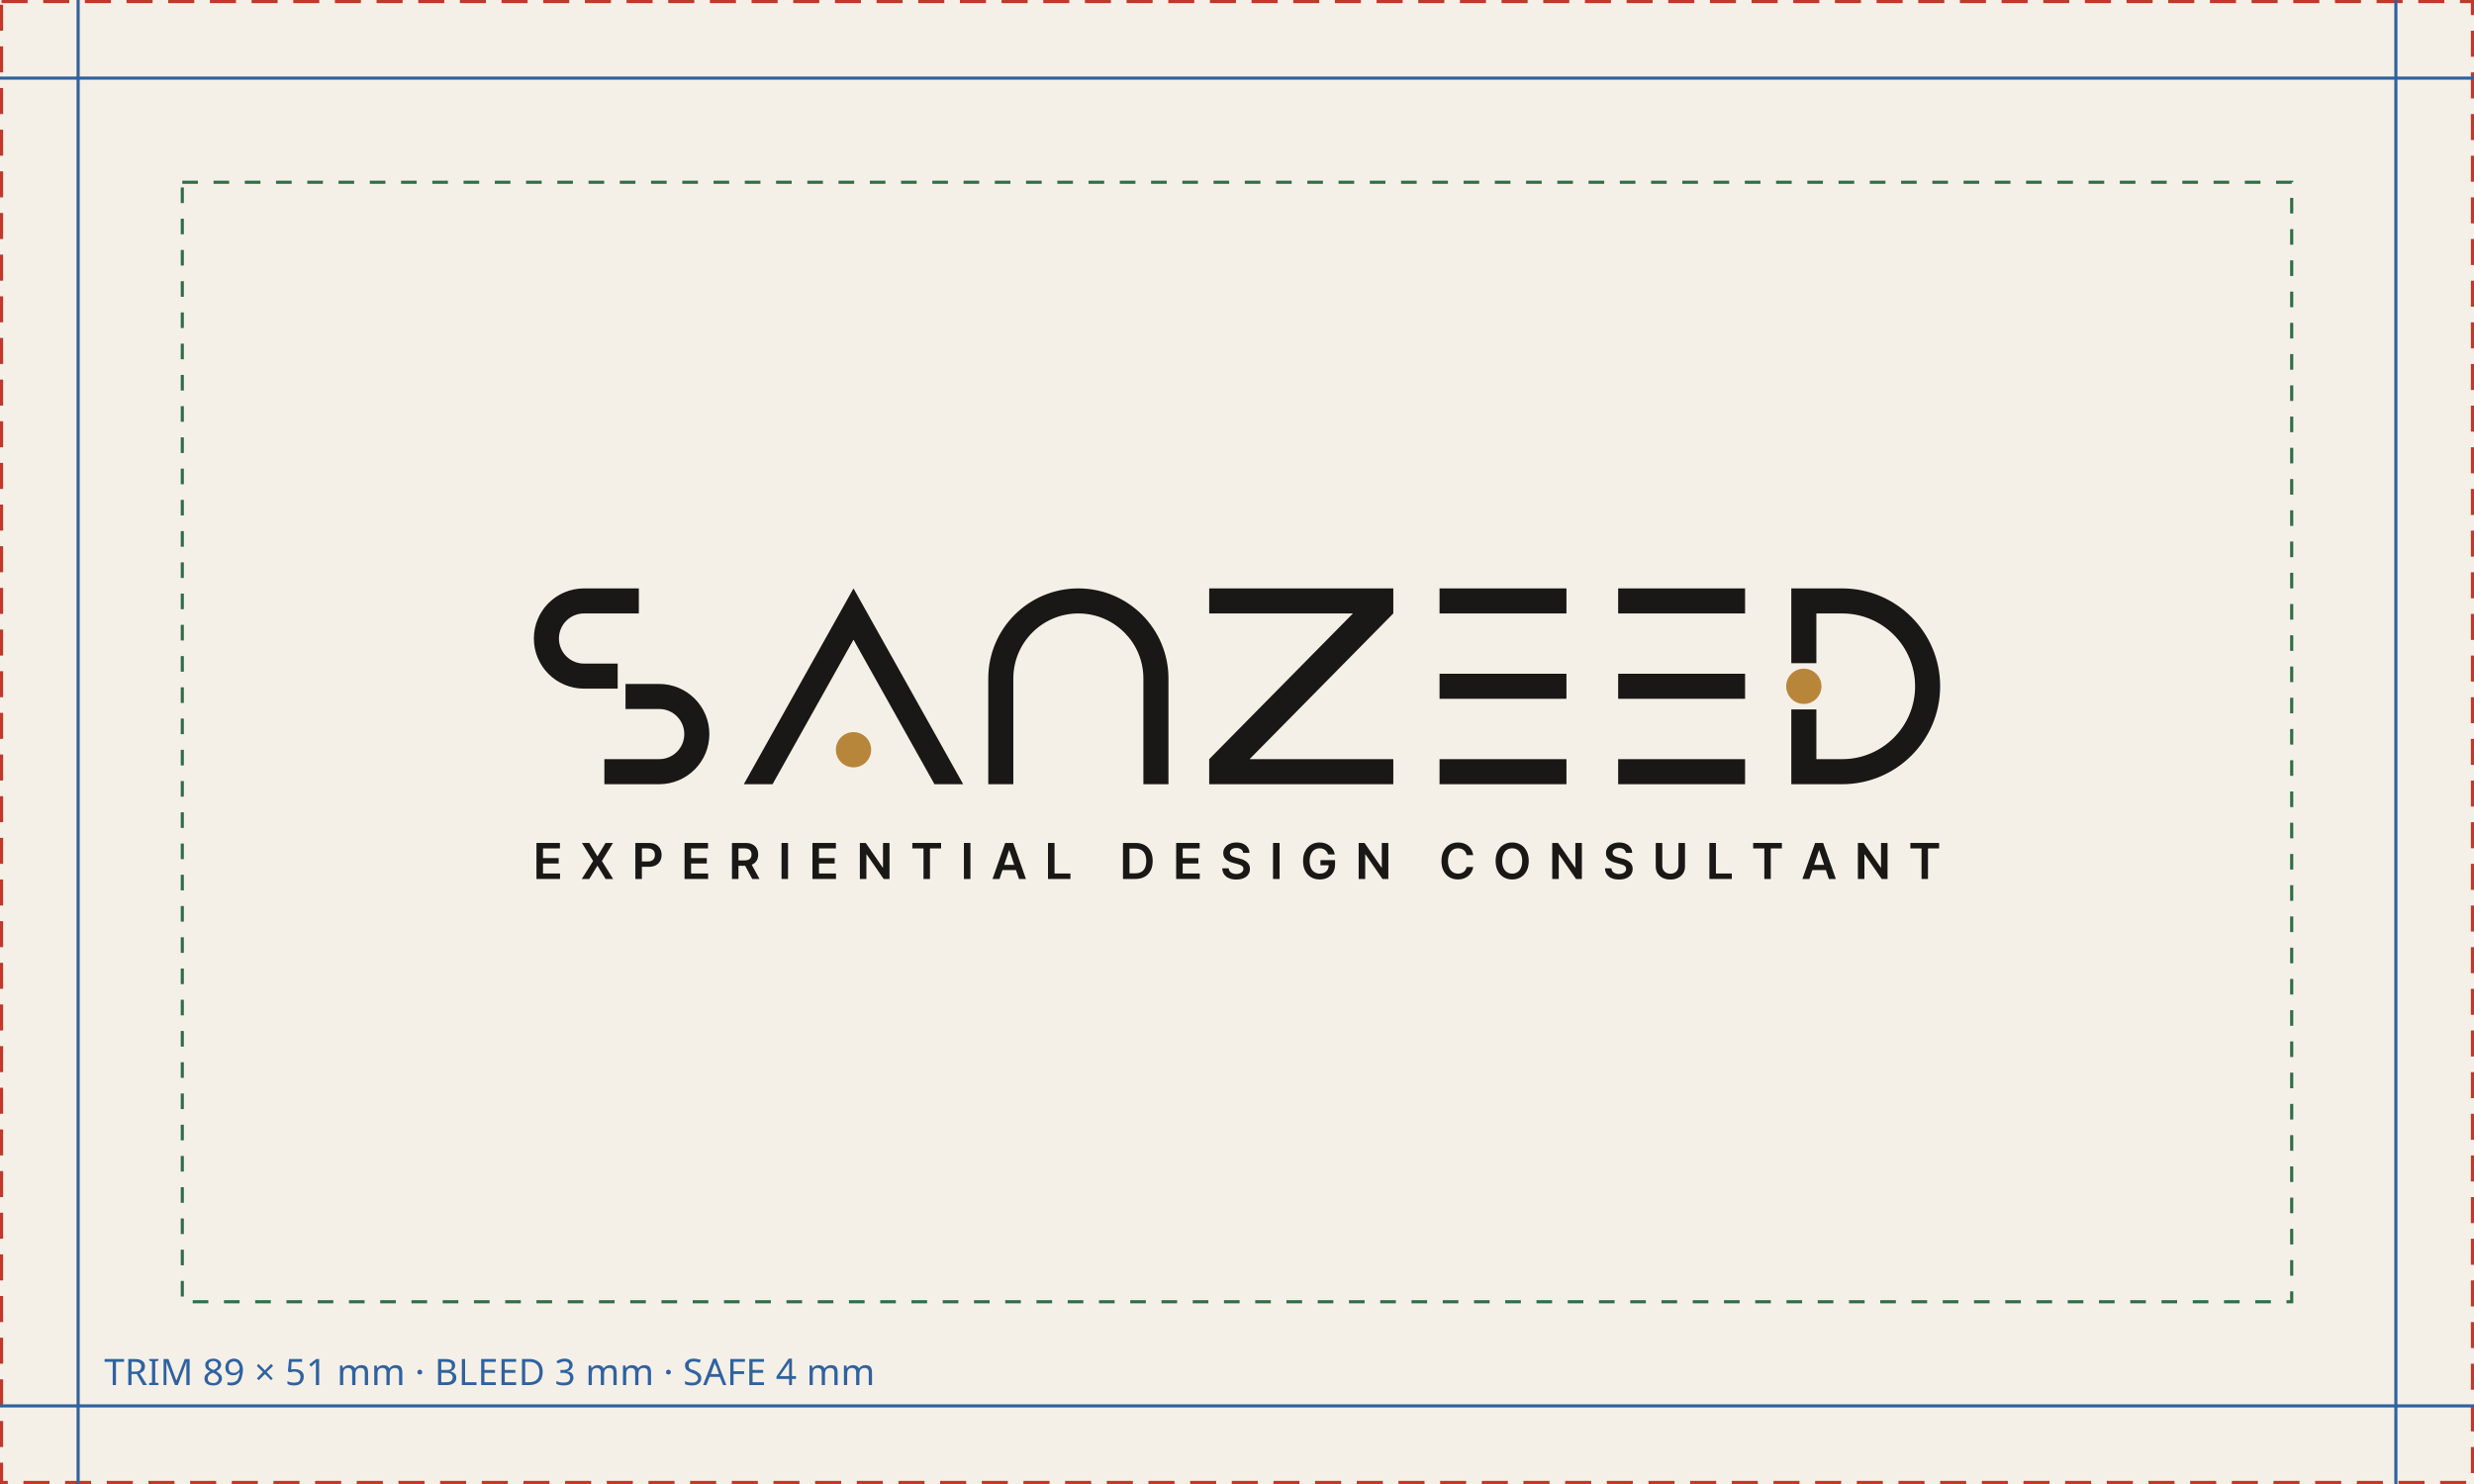
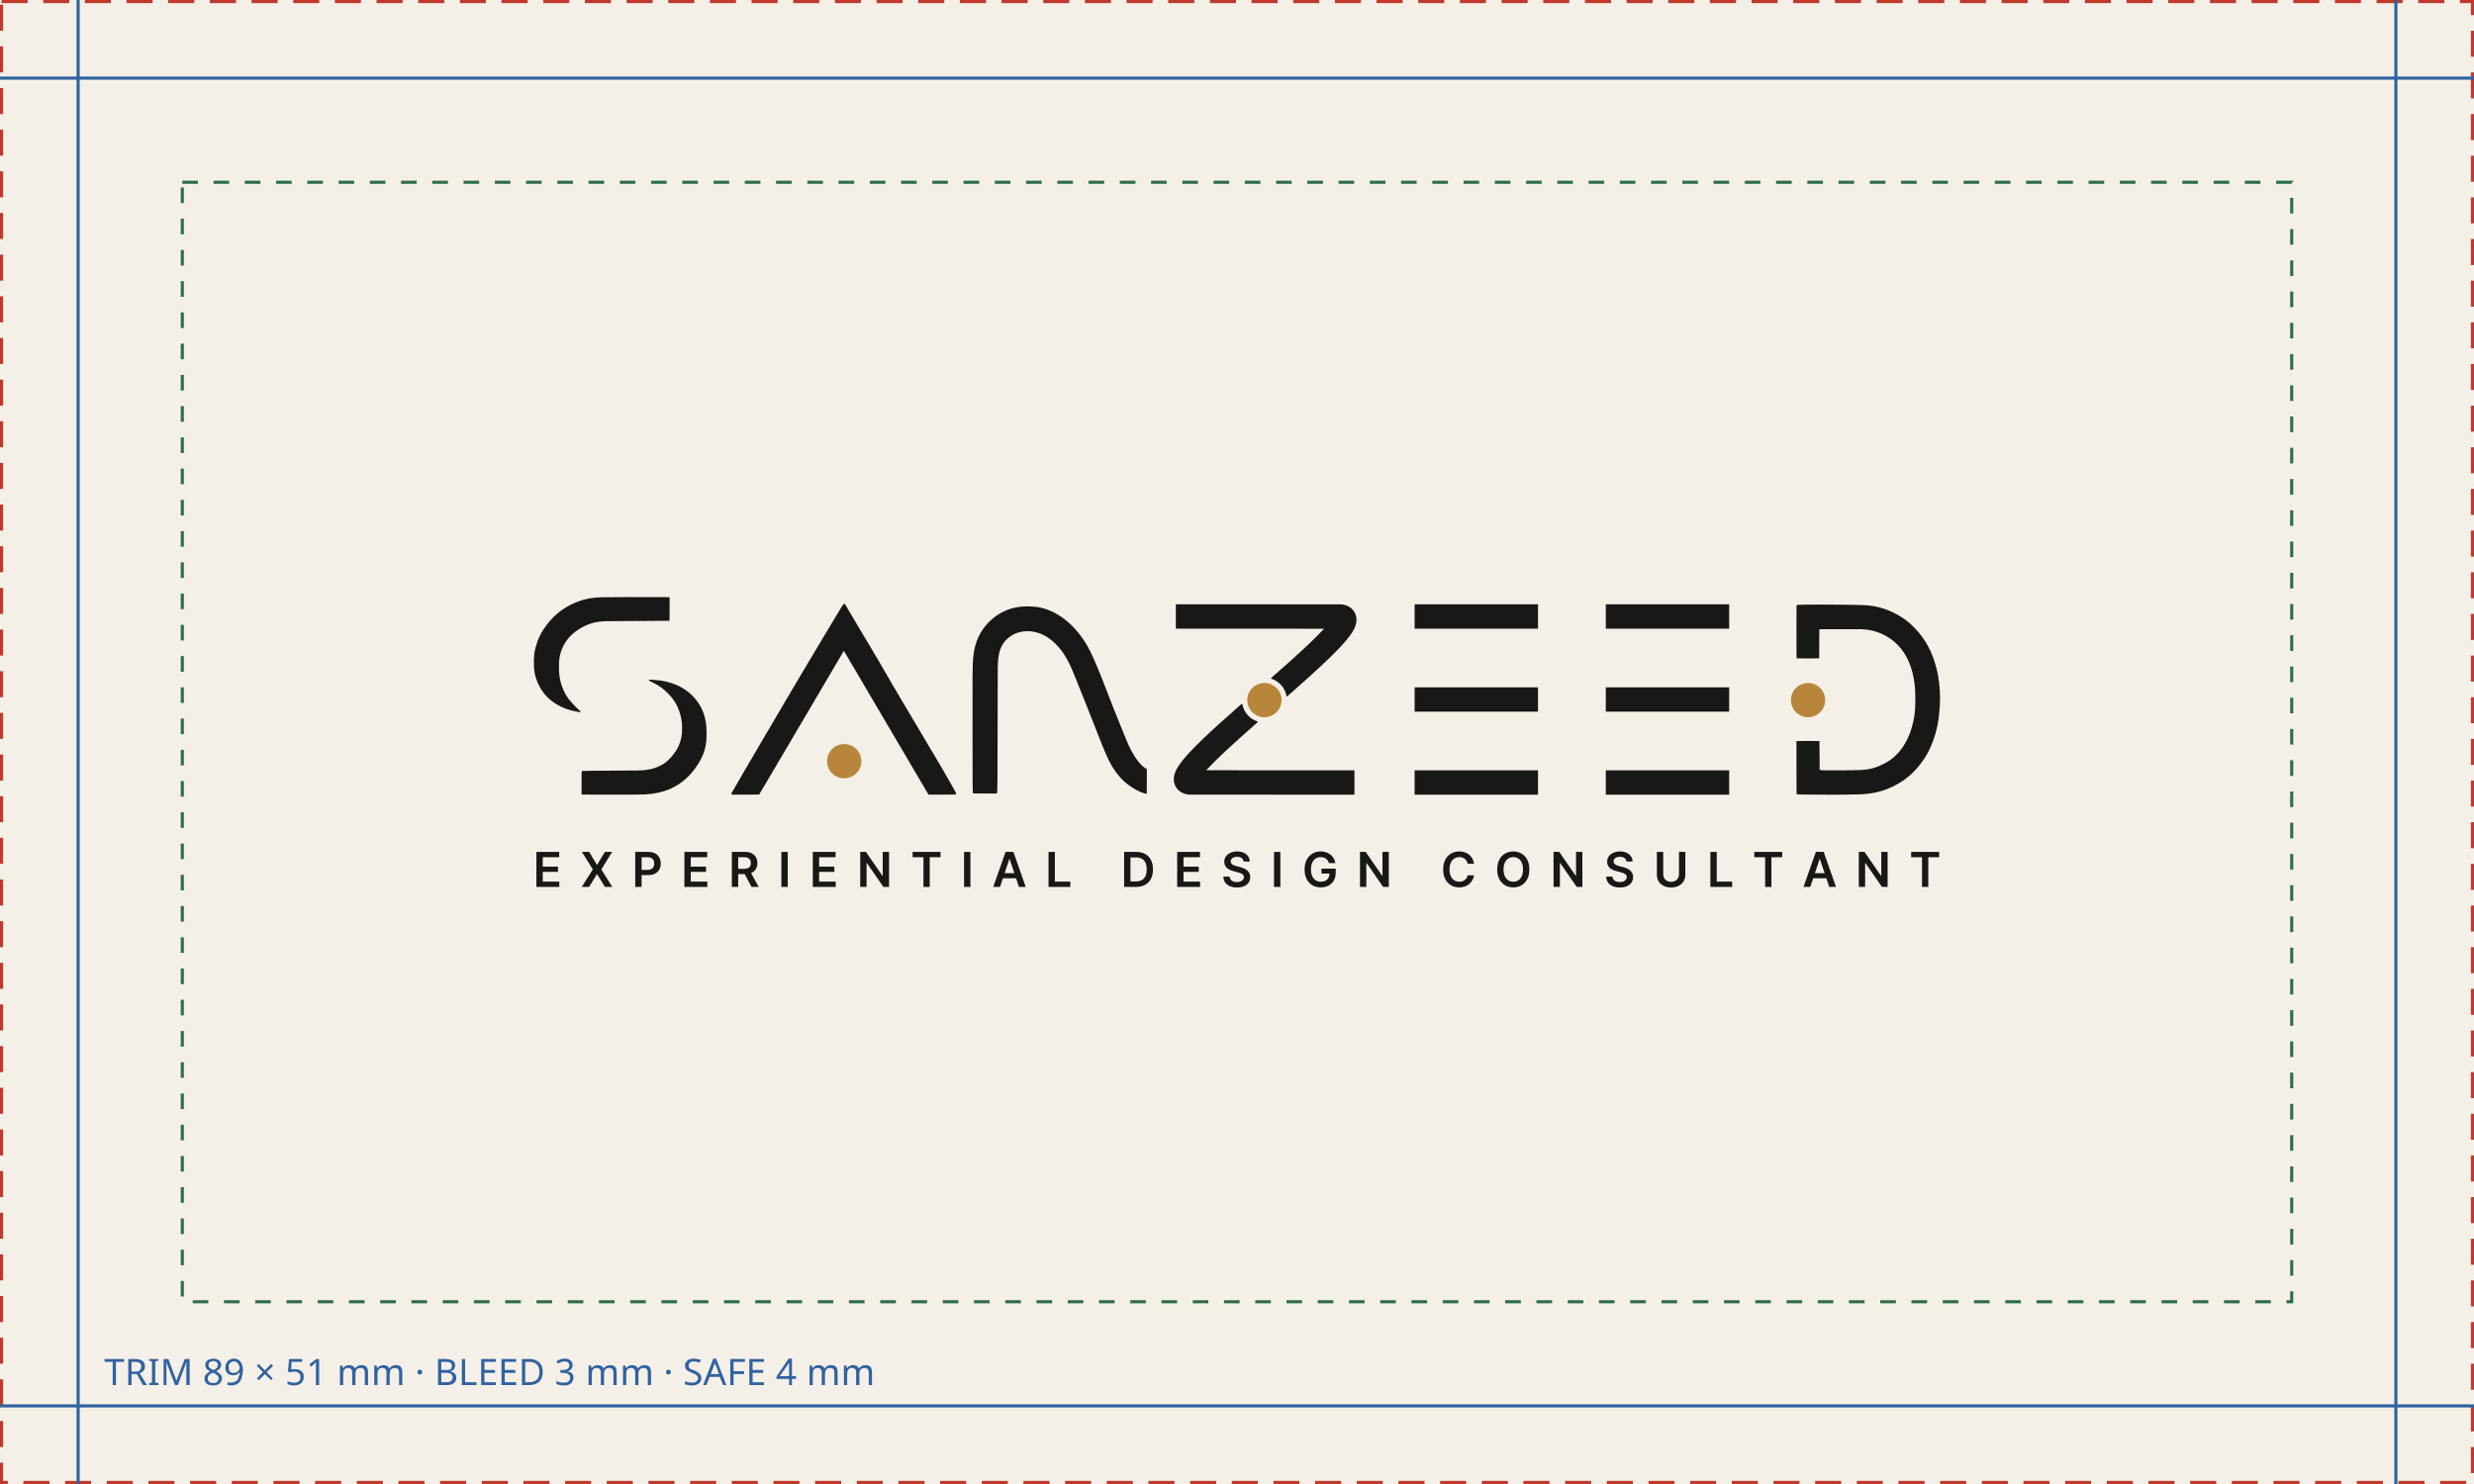
<svg xmlns="http://www.w3.org/2000/svg" width="95mm" height="57mm" viewBox="0 0 95 57" version="1.1">
  <defs />
  <g id="layer-paper">
    <rect x="0.000" y="0.000" width="95.000" height="57.000" rx="0" fill="#F5F0E7" stroke="none" stroke-width="0.12" />
  </g>
  <g id="layer-artwork">
-     <g id="lockup" transform="translate(20.5 22.6) scale(0.015042) translate(-0.0 -0.0)">
+     <g id="lockup" transform="translate(20.5 22.9331) scale(0.014624) translate(-0.0 -0.0)">
      <g transform="translate(0 0)">
        <g id="lockup-wordmark">
          <g id="lockup-wordmark-ink" fill="#1A1816">
-             <path id="lockup-wordmark-S-0" d="M 128 0 A 128 128 0 0 0 128 256 L 214 256 L 214 192 L 128 192 A 64 64 0 0 1 128 64 L 268 64 L 268 0 L 128 0 z M 816 0 L 536 500 L 609.35 500 L 816 130.99 L 1022.65 500 L 1096 500 L 816 0 z M 1390 0 A 230 230 0 0 0 1160 230 L 1160 500 L 1224 500 L 1224 230 A 166 166 0 0 1 1556 230 L 1556 500 L 1620 500 L 1620 230 A 230 230 0 0 0 1390 0 z M 1724 0 L 1724 64 L 2090.881 64 L 1724 436 L 1724 500 L 2194 500 L 2194 436 L 1827.119 436 L 2194 64 L 2194 0 L 1724 0 z M 2312 0 L 2312 64 L 2636 64 L 2636 0 L 2312 0 z M 2768 0 L 2768 64 L 3092 64 L 3092 0 L 2768 0 z M 3210 0 L 3210 64 L 3210 191 L 3274 191 L 3274 64 L 3340 64 A 186 186 0 0 1 3340 436 L 3274 436 L 3274 309 L 3210 309 L 3210 436 L 3210 500 L 3274 500 L 3340 500 A 250 250 0 0 0 3340 0 L 3210 0 z M 2312 218 L 2312 282 L 2636 282 L 2636 218 L 2312 218 z M 2768 218 L 2768 282 L 3092 282 L 3092 218 L 2768 218 z M 234 244 L 234 308 L 320 308 A 64 64 0 0 1 320 436 L 180 436 L 180 500 L 320 500 A 128 128 0 0 0 320 244 L 234 244 z M 2312 436 L 2312 500 L 2636 500 L 2636 436 L 2312 436 z M 2768 436 L 2768 500 L 3092 500 L 3092 436 L 2768 436 z " />
+             <path id="lockup-wordmark-S" d="M 314.77 0.029 C 292.3 0.049 255.62 0.12 233.25 0.18 C 182.17 0.33 172.05 0.52 160.17 1.58 C 140.34 3.37 122.62 8.18 103.24 17.08 C 74.3 30.38 52.02 48.53 32.25 74.92 C 18.89 92.75 10.39 110.331 4.6 132.131 C 1.24 144.781 0 155.23 0 171.25 C 0 187.58 1.339 198.75 4.689 210.35 C 7.719 220.93 13.639 233.63 20.539 244.42 C 36.639 269.55 63.95 288.48 97.1 297.48 C 102.7 299 104.87 299.48 109.84 300.33 C 112.09 300.72 115.071 301.32 116.471 301.68 C 117.871 302.05 119.54 302.399 120.17 302.449 C 121.29 302.549 121.32 302.53 121.85 302.02 C 122.32 301.55 122.369 301.401 122.289 300.801 C 122.149 299.771 121.42 298.88 119.5 297.42 C 116.69 295.28 104.07 282.63 98.35 276.18 C 86.79 263.18 79.649 251.05 73.789 234.32 C 67.769 217.18 65.591 202.43 65.891 181 C 66.091 167.38 67.05 158.88 69.42 149.58 C 73.69 132.87 82.599 116.72 94.949 103.42 C 110.689 86.45 136.47 71.879 160.09 66.619 C 168.87 64.649 176.19 63.8 188.25 63.33 C 194.25 63.1 233.57 62.87 298.92 62.67 C 349.09 62.5 355.95 62.45 356.17 62.23 C 356.39 62.02 356.42 58.35 356.42 31.32 L 356.42 0.631 L 356.02 0.32 C 355.64 0 354.789 -0.001 314.77 0.029 z M 814.58 17.195 C 814.453 17.205 814.345 17.3 814.09 17.5 C 812.29 18.92 804.95 30.48 792.27 51.92 C 789.02 57.42 784.601 64.8 782.471 68.33 C 780.341 71.87 775.001 80.72 770.641 88 C 766.271 95.28 760.549 104.73 757.949 109 C 750.789 120.67 748.641 124.3 739.551 140 C 735.451 147.1 732.7 151.68 727.25 160.58 C 722.02 169.1 719.47 173.35 715.09 180.83 C 706.65 195.25 694.8 215.23 687.85 226.77 C 681.3 237.65 678.399 242.53 672.189 253.25 C 667.319 261.62 665.17 265.279 657.25 278.619 C 654.89 282.579 649.319 292.149 644.869 299.869 C 633.239 320.019 630.89 324.02 619.92 342.23 C 606.49 364.57 605.191 366.78 597.721 379.83 C 591.401 390.87 588.47 395.92 582.27 406.33 C 580.67 409.03 577.541 414.4 575.301 418.25 C 567.691 431.42 566.401 433.6 559.391 445.33 C 551.691 458.2 549.299 462.28 543.439 472.67 C 537.389 483.35 535.621 486.43 530.391 495.5 C 527.721 500.13 525.091 504.7 524.551 505.67 C 524.001 506.63 522.75 508.65 521.75 510.15 C 519.22 513.93 519.05 514.349 519.09 516.369 C 519.1 517.319 519.2 518.179 519.34 518.449 L 519.551 518.92 L 555.4 518.971 C 589.37 519.001 591.289 518.981 591.619 518.721 C 591.799 518.551 641.75 433.82 702.6 330.42 C 763.45 227.02 813.35 142.249 813.49 142.029 C 813.82 141.499 814.239 141.579 814.699 142.279 C 814.939 142.629 864.771 227.4 925.471 330.67 C 986.151 433.93 1035.97 518.549 1036.15 518.699 C 1036.49 518.979 1038.451 519 1072.221 519 C 1104.471 519 1107.969 518.97 1108.199 518.73 C 1108.549 518.38 1108.571 515.93 1108.221 514.58 C 1107.641 512.32 1104.8 507.12 1093.84 488.25 C 1091.24 483.75 1085.191 473.22 1080.391 464.83 C 1068.651 444.27 1066.421 440.47 1053.051 418.17 C 1039.691 395.87 1038.22 393.4 1031.84 382.42 C 1023.67 368.37 1022.721 366.75 1010.141 345.75 C 992.001 315.48 985.82 305.1 979.34 293.92 C 968.72 275.6 968.591 275.37 955.051 252.75 C 941.451 230.02 939.191 226.13 932.051 213.42 C 924.471 199.92 915.52 184.53 906.25 169.08 C 899.39 157.62 897.799 154.95 890.689 142.77 C 886.869 136.25 883.071 129.75 882.221 128.33 C 868.991 106.08 864.119 97.95 856.189 84.92 C 846.769 69.4 841.87 61.12 832.85 45.42 C 819.24 21.7 816.999 18.17 815.189 17.4 C 814.854 17.26 814.708 17.185 814.58 17.195 z M 1686.49 19 L 1686.09 19.42 L 1685.67 19.82 L 1685.67 51 L 1685.67 82.18 L 1686.09 82.58 L 1686.49 83 L 1879.971 83 C 2041.72 83 2073.49 83.031 2073.75 83.221 C 2074.44 83.731 2074.32 83.88 2065.07 93.5 C 2040.2 119.42 2002.489 154.25 1937.949 210.9 C 1936.599 212.08 1935.45 213.201 1935.4 213.381 C 1935.24 213.901 1935.77 214.251 1937.59 214.881 C 1950.3 219.301 1961.221 228.019 1968.391 239.449 C 1969.851 241.799 1972.601 247.37 1973.551 249.93 C 1974.541 252.55 1975.52 256.02 1976.09 258.75 C 1976.32 259.93 1976.64 261.03 1976.75 261.15 C 1977.27 261.67 1975.9 262.8 1996.84 244.33 C 2102.84 150.8 2144.839 107.08 2156.119 78.48 C 2157.839 74.18 2158.919 70.18 2159.619 65.67 C 2159.989 63.27 2160.039 56.72 2159.699 54.33 C 2157.869 41.15 2150.3 30.38 2138.67 24.35 C 2132.85 21.35 2126.8 19.72 2119.34 19.17 C 2117.85 19.05 2044.069 19 1901.789 19 L 1686.49 19 z M 2312.67 19 L 2312.67 83 L 2636.67 83 L 2636.67 19 L 2312.67 19 z M 2814.67 19 L 2814.67 83 L 3138.67 83 L 3138.67 19 L 2814.67 19 z M 3371.936 19.705 C 3358.5 19.701 3346.966 19.756 3339.471 19.881 C 3325.401 20.121 3316.249 20.621 3315.539 21.221 C 3315.219 21.481 3315.17 160.67 3315.5 161 C 3315.65 161.15 3322.491 161.199 3345.221 161.199 C 3367.951 161.199 3374.789 161.15 3374.939 161 C 3375.09 160.85 3375.141 152.179 3375.141 123.029 C 3375.141 90.679 3375.169 85.22 3375.369 84.93 C 3375.599 84.63 3375.97 84.62 3384.17 84.5 C 3400.49 84.25 3480.901 84.27 3485.891 84.5 C 3500.951 85.22 3510.84 86.801 3522.82 90.381 C 3541.02 95.821 3557.971 105.13 3572.971 117.93 C 3598.201 139.47 3615.239 171.599 3623.039 212.369 C 3626.349 229.719 3627.67 248.349 3627.4 274.029 C 3627.17 296.549 3625.899 309.379 3622.289 325.869 C 3614.839 359.799 3602.65 385.8 3584.09 407.42 C 3580.24 411.9 3573.541 418.479 3568.891 422.369 C 3553.921 434.849 3529.751 446.57 3509.971 450.93 C 3499.601 453.22 3488.951 454.219 3469.551 454.699 C 3448.751 455.219 3390.441 455.331 3382.721 454.881 C 3379.441 454.681 3376.549 454.3 3376.199 454.02 C 3375.999 453.85 3375.97 448.45 3375.939 416.1 C 3375.89 385.42 3375.85 378.35 3375.67 378.17 C 3375.49 377.98 3369.849 377.95 3345.769 377.9 C 3319.34 377.87 3316.039 377.899 3315.689 378.119 L 3315.301 378.369 L 3315.301 447.869 C 3315.301 510.799 3315.32 517.37 3315.57 517.6 C 3315.7 517.75 3315.919 517.871 3316.019 517.881 C 3316.14 517.881 3316.821 517.949 3317.551 518.029 C 3324.501 518.829 3377.451 519.331 3423.301 519.051 C 3472.171 518.731 3486.221 518.349 3500.051 516.949 C 3530.641 513.869 3559.301 504.251 3585.721 488.221 C 3607.691 474.901 3625.19 458.9 3642.24 436.6 C 3656.24 418.28 3664.669 402.619 3673.939 377.699 C 3680.689 359.549 3686.049 338.429 3688.369 320.949 C 3689.469 312.749 3691.201 293.919 3691.801 283.869 C 3692.521 271.599 3692.501 257.869 3691.721 246.119 C 3689.751 216.449 3686.14 195.95 3678.82 172.68 C 3670.85 147.4 3662.64 129.899 3649.84 111.029 C 3641.44 98.669 3633.691 89.25 3623.221 78.77 C 3612.741 68.25 3605.201 61.969 3594.471 54.779 C 3579.051 44.449 3561.29 35.83 3544.34 30.43 C 3524.65 24.18 3510.071 21.769 3486.391 20.869 C 3469.651 20.239 3412.241 19.716 3371.936 19.705 z M 1289.49 24.471 C 1272.72 25.181 1258.25 27.98 1244.5 33.17 C 1215.42 44.13 1189.769 65.751 1173.699 92.881 C 1162.769 111.351 1156.34 132.05 1153.82 156.85 C 1152.57 169.3 1152.171 179.331 1151.891 205.471 C 1151.641 228.771 1151.769 476.031 1152.039 489.801 C 1152.489 512.671 1152.64 515.301 1153.59 515.801 C 1153.77 515.901 1165.289 515.971 1184.699 515.971 C 1214.489 515.971 1215.521 515.95 1215.801 515.65 C 1217.351 513.93 1217.54 496.431 1217.75 320.801 C 1217.84 248.751 1217.971 188.701 1218.051 185.551 C 1218.571 166.881 1219.6 156.621 1221.92 146.801 C 1225.95 129.801 1234.32 116.349 1247.42 105.869 C 1249.19 104.449 1254.441 100.931 1256.551 99.721 C 1273.101 90.331 1293.42 87.38 1313.82 91.4 C 1322.42 93.08 1330.9 96.031 1338.99 100.131 C 1361.47 111.551 1382.07 132.281 1397.6 159.131 C 1407.62 176.431 1413.42 189.701 1436.27 247.471 C 1439.649 256.031 1445.389 270.431 1449.02 279.471 C 1467.449 325.421 1467.57 325.681 1476.49 348.881 C 1497.94 404.671 1508.069 427.801 1518.949 445.801 C 1530.919 465.601 1544.669 481.03 1561.439 493.52 C 1566.749 497.5 1576.64 503.831 1580.57 505.801 C 1581.35 506.181 1582.77 506.95 1583.74 507.48 C 1584.7 508.02 1586.24 508.771 1587.15 509.131 C 1588.07 509.521 1589.65 510.271 1590.65 510.801 C 1591.7 511.351 1593.319 512.021 1594.449 512.381 C 1595.539 512.721 1597.299 513.379 1598.369 513.869 C 1599.439 514.369 1601.19 515.029 1602.24 515.369 C 1604.67 516.149 1608.841 516.93 1609.221 516.68 C 1609.471 516.53 1609.489 513.849 1609.539 484.529 C 1609.549 466.949 1609.54 452.38 1609.49 452.18 C 1609.39 451.75 1607.89 450.701 1605.15 449.131 C 1600.94 446.731 1597.39 443.651 1592.15 437.881 C 1581.49 426.121 1571.15 409.65 1562.25 390.25 C 1558.04 381.1 1556.099 376.431 1543.939 346.221 C 1540.899 338.701 1536.5 327.821 1534.15 322.051 C 1523.24 295.221 1515.47 275.531 1506.15 251.051 C 1499.09 232.471 1495.939 224.421 1490.449 210.801 C 1473.039 167.521 1463.55 146.371 1454.02 129.551 C 1434.8 95.581 1409.37 67.6 1381.32 49.52 C 1360.55 36.13 1339.9 28.35 1317.99 25.65 C 1309.32 24.58 1297.82 24.101 1289.49 24.471 z M 305.154 217.023 C 303.966 217.012 303.295 217.065 302.92 217.18 C 301.79 217.52 301.69 218.5 302.67 219.57 C 303.4 220.37 304.95 221.2 307 221.92 C 308.62 222.48 315.75 226.001 318.75 227.721 C 332.92 235.781 342.2 242.82 352.5 253.27 C 367.02 268.02 376 282.57 382.42 301.73 C 386.72 314.53 388.72 325.75 389.17 339.6 C 389.85 360.43 386.739 377.019 379.119 393.029 C 371.969 408.079 358.97 424.18 345.92 434.18 C 331.82 444.97 313.47 451.9 292.84 454.23 C 281.85 455.48 275.37 455.62 217.67 455.83 C 157.77 456.03 132.649 456.32 127.449 456.82 C 126.439 456.92 125.89 457.05 125.67 457.25 C 125.34 457.55 125.34 457.93 125.34 488.02 L 125.34 518.48 L 125.699 518.73 C 126.039 518.97 132.45 519 190.5 519 C 266.85 518.98 283.2 518.87 294.84 518.17 C 316.42 516.87 337.499 512.3 354.699 505.18 C 386.899 491.88 413.291 468.471 432.891 435.801 C 445.121 415.421 450.99 398.03 452.92 376.5 C 453.82 366.28 453.82 351.3 452.92 340 C 450.35 308.28 438.49 281.67 417.25 260.02 C 399.14 241.55 377 229.37 348.99 222.42 C 338.19 219.73 326.25 218.13 310.5 217.25 C 308.05 217.11 306.343 217.035 305.154 217.023 z M 2312.67 237 L 2312.67 301 L 2636.67 301 L 2636.67 237 L 2312.67 237 z M 2814.67 237 L 2814.67 301 L 3138.67 301 L 3138.67 237 L 2814.67 237 z M 1859.578 279.988 C 1859.095 280.028 1858.073 280.839 1855.471 283.119 C 1772.921 355.519 1727.09 399.45 1703.65 428.67 C 1689.24 446.63 1682.541 459.5 1680.641 472.92 C 1680.351 474.92 1680.351 481.62 1680.641 483.67 C 1682.451 496.77 1690.001 507.57 1701.551 513.58 C 1707.301 516.58 1713.55 518.27 1720.92 518.82 C 1722.52 518.95 1790.301 519 1938.551 519 L 2153.85 519 L 2154.25 518.58 L 2154.67 518.18 L 2154.67 487 L 2154.67 455.82 L 2154.25 455.42 L 2153.85 455 L 1960.42 455 C 1827.4 455 1766.89 454.95 1766.65 454.83 C 1765.87 454.4 1765.85 454.42 1771.99 447.92 C 1795 423.52 1833.49 387.721 1893.6 334.801 C 1897.74 331.171 1901.17 328.05 1901.24 327.9 C 1901.4 327.48 1900.919 327.05 1899.939 326.73 C 1895.639 325.35 1889.749 322.47 1885.789 319.82 C 1872.689 311.08 1863.89 298.181 1860.59 282.881 C 1860.29 281.501 1859.99 280.28 1859.92 280.18 C 1859.84 280.047 1859.739 279.975 1859.578 279.988 z M 2312.67 455 L 2312.67 519 L 2636.67 519 L 2636.67 455 L 2312.67 455 z M 2814.67 455 L 2814.67 519 L 3138.67 519 L 3138.67 455 L 2814.67 455 z " />
          </g>
          <g id="lockup-wordmark-dots" fill="#B8863B">
-             <circle cx="816" cy="412" r="45" />
-             <circle cx="3242" cy="250" r="45" />
+             <circle cx="814.87" cy="431.1" r="45" />
+             <circle cx="3345.77" cy="270.6" r="45" />
+             <circle cx="1918.3" cy="270.64" r="45" />
          </g>
        </g>
        <g id="lockup-descriptor">
          <g id="lockup-descriptor-text" fill="#1A1816">
-             <path d="M6.67 742V650H66.54V663.98H23.32V688.65H63.38V702.43H23.32V728.02H66.81V742Z" id="lockup-path37" />
-             <path d="M141.66 650L161.91 683.69H162.66L182.96 650H201.97L173.62 696.06L202.42 742H183.11L162.66 708.56H161.91L141.42 742H122.25L151.29 696.06L122.6 650Z" id="lockup-path39" />
-             <path d="M259.13 742V650H293.66Q304.24 650 311.45 653.95Q318.65 657.9 322.37 664.81Q326.09 671.71 326.09 680.53Q326.09 689.33 322.35 696.21Q318.62 703.09 311.33 707.01Q304.03 710.93 293.39 710.93H270.57V697.25H291.14Q297.36 697.25 301.33 695.1Q305.29 692.95 307.18 689.16Q309.07 685.38 309.07 680.53Q309.07 675.59 307.18 671.85Q305.29 668.12 301.31 666.02Q297.33 663.93 291.07 663.93H275.78V742Z" id="lockup-path41" />
-             <path d="M384.72 742V650H444.58V663.98H401.36V688.65H441.42V702.43H401.36V728.02H444.86V742Z" id="lockup-path43" />
-             <path d="M505.73 742V650H540.26Q550.84 650 558.05 653.7Q565.25 657.4 568.97 664.03Q572.69 670.67 572.69 679.46Q572.69 688.27 568.95 694.77Q565.22 701.26 557.92 704.77Q550.63 708.29 539.99 708.29H515.46V694.53H537.74Q543.96 694.53 547.93 692.79Q551.89 691.05 553.78 687.7Q555.67 684.34 555.67 679.46Q555.67 674.55 553.76 671.08Q551.85 667.61 547.89 665.77Q543.93 663.93 537.67 663.93H522.38V742ZM557.42 742L535.1 700.29H553.27L576.07 742Z" id="lockup-path45" />
-             <path d="M648.89 650V742H632.24V650Z" id="lockup-path47" />
-             <path d="M711.21 742V650H771.08V663.98H727.85V688.65H767.91V702.43H727.85V728.02H771.35V742Z" id="lockup-path49" />
-             <path d="M907.9 650V742H893L849.71 679.34H848.87V742H832.22V650H847.16L890.43 712.68H891.25V650Z" id="lockup-path51" />
-             <path d="M966.19 663.98V650H1039.57V663.98H1011.17V742H994.67V663.98Z" id="lockup-path53" />
-             <path d="M1114.48 650V742H1097.84V650Z" id="lockup-path55" />
-             <path d="M1188.63 742H1170.83L1203.28 650H1223.8L1256.18 742H1238.45L1213.88 668.87H1213.13ZM1189.25 705.92H1237.73V719.3H1189.25Z" id="lockup-path57" />
-             <path d="M1312.51 742V650H1329.16V728.02H1369.74V742Z" id="lockup-path59" />
-             <path d="M1535.13 742H1511.79V727.58H1534.29Q1543.89 727.58 1550.33 724.08Q1556.77 720.59 1560 713.54Q1563.24 706.48 1563.24 695.91Q1563.24 685.39 1560.03 678.4Q1556.81 671.4 1550.46 667.91Q1544.11 664.42 1534.73 664.42H1511.35V650H1535.72Q1549.44 650 1559.29 655.51Q1569.14 661.02 1574.42 671.31Q1579.71 681.6 1579.71 695.91Q1579.71 710.28 1574.4 720.61Q1569.09 730.94 1559.12 736.47Q1549.15 742 1535.13 742ZM1520.56 650V742H1503.91V650Z" id="lockup-path61" />
-             <path d="M1639.68 742V650H1699.55V663.98H1656.33V688.65H1696.39V702.43H1656.33V728.02H1699.82V742Z" id="lockup-path63" />
-             <path d="M1793.15 743.41Q1782.43 743.41 1774.53 740.08Q1766.63 736.75 1762.19 730.36Q1757.75 723.97 1757.39 714.83H1773.76Q1774.16 719.62 1776.75 722.82Q1779.33 726.02 1783.56 727.61Q1787.78 729.21 1793 729.21Q1798.42 729.21 1802.57 727.55Q1806.71 725.9 1809.04 722.93Q1811.38 719.97 1811.38 716.02Q1811.38 712.44 1809.29 710.1Q1807.2 707.77 1803.49 706.18Q1799.78 704.58 1794.81 703.35L1784.36 700.63Q1773.01 697.74 1766.45 691.77Q1759.88 685.8 1759.88 675.88Q1759.88 667.75 1764.29 661.65Q1768.69 655.56 1776.31 652.16Q1783.94 648.77 1793.57 648.77Q1803.38 648.77 1810.77 652.17Q1818.17 655.57 1822.38 661.55Q1826.59 667.54 1826.77 675.29H1810.66Q1810.06 669.41 1805.43 666.15Q1800.81 662.89 1793.35 662.89Q1788.19 662.89 1784.46 664.44Q1780.73 665.98 1778.74 668.7Q1776.75 671.41 1776.75 674.9Q1776.75 678.69 1779.07 681.14Q1781.4 683.59 1784.99 685.07Q1788.59 686.55 1792.36 687.52L1800.93 689.71Q1806.12 690.95 1810.95 693.01Q1815.79 695.07 1819.65 698.2Q1823.51 701.32 1825.75 705.75Q1828 710.18 1828 716.17Q1828 724.24 1823.88 730.39Q1819.75 736.53 1811.97 739.97Q1804.19 743.41 1793.15 743.41Z" id="lockup-path65" />
-             <path d="M1903.61 650V742H1886.96V650Z" id="lockup-path67" />
-             <path d="M2006.26 743.23Q1993.56 743.23 1983.96 737.5Q1974.36 731.78 1969 721.2Q1963.63 710.62 1963.63 696.11Q1963.63 681.29 1969.16 670.68Q1974.68 660.08 1984.2 654.42Q1993.72 648.77 2005.77 648.77Q2013.4 648.77 2019.98 650.99Q2026.56 653.21 2031.7 657.32Q2036.84 661.44 2040.14 667.04Q2043.44 672.65 2044.52 679.42H2027.55Q2026.44 675.74 2024.5 672.83Q2022.57 669.92 2019.82 667.88Q2017.06 665.83 2013.61 664.76Q2010.15 663.68 2005.96 663.68Q1998.58 663.68 1992.78 667.42Q1986.98 671.15 1983.67 678.37Q1980.35 685.59 1980.35 695.96Q1980.35 706.35 1983.65 713.57Q1986.95 720.8 1992.8 724.56Q1998.65 728.32 2006.36 728.32Q2013.37 728.32 2018.48 725.61Q2023.6 722.91 2026.39 717.96Q2029.18 713.02 2029.18 706.29L2032.98 706.93H2007.99V693.89H2045.33V704.9Q2045.33 716.76 2040.32 725.35Q2035.3 733.94 2026.47 738.59Q2017.63 743.23 2006.26 743.23Z" id="lockup-path69" />
-             <path d="M2181.26 650V742H2166.37L2123.08 679.34H2122.24V742H2105.59V650H2120.53L2163.8 712.68H2164.62V650Z" id="lockup-path71" />
-             <path d="M2359.03 743.23Q2346.95 743.23 2337.42 737.62Q2327.88 732 2322.4 721.43Q2316.92 710.87 2316.92 696.06Q2316.92 681.17 2322.44 670.57Q2327.96 659.98 2337.5 654.37Q2347.05 648.77 2359.03 648.77Q2366.66 648.77 2373.29 650.94Q2379.91 653.11 2385.08 657.27Q2390.26 661.42 2393.57 667.43Q2396.89 673.44 2397.93 681.09H2381.13Q2380.44 676.95 2378.52 673.72Q2376.6 670.5 2373.7 668.26Q2370.81 666.02 2367.17 664.85Q2363.52 663.68 2359.32 663.68Q2351.83 663.68 2346.01 667.44Q2340.2 671.2 2336.92 678.43Q2333.64 685.66 2333.64 696.06Q2333.64 706.57 2336.94 713.77Q2340.25 720.97 2346.04 724.64Q2351.83 728.32 2359.28 728.32Q2363.4 728.32 2367.01 727.21Q2370.61 726.11 2373.52 723.94Q2376.43 721.77 2378.4 718.65Q2380.37 715.52 2381.13 711.45H2397.93Q2397.01 718.06 2393.91 723.82Q2390.8 729.59 2385.75 733.94Q2380.7 738.3 2373.96 740.77Q2367.23 743.23 2359.03 743.23Z" id="lockup-path73" />
-             <path d="M2497.52 743.23Q2485.46 743.23 2475.88 737.62Q2466.3 732 2460.76 721.43Q2455.22 710.87 2455.22 696.06Q2455.22 681.17 2460.76 670.57Q2466.3 659.98 2475.88 654.37Q2485.46 648.77 2497.52 648.77Q2509.61 648.77 2519.14 654.37Q2528.67 659.98 2534.21 670.57Q2539.74 681.17 2539.74 696.06Q2539.74 710.89 2534.21 721.46Q2528.67 732.02 2519.14 737.63Q2509.61 743.23 2497.52 743.23ZM2497.52 728.32Q2505.01 728.32 2510.76 724.61Q2516.51 720.9 2519.76 713.7Q2523.02 706.5 2523.02 696.06Q2523.02 685.57 2519.76 678.33Q2516.51 671.1 2510.76 667.39Q2505.01 663.68 2497.52 663.68Q2490.05 663.68 2484.28 667.39Q2478.51 671.1 2475.23 678.33Q2471.94 685.57 2471.94 696.06Q2471.94 706.5 2475.23 713.7Q2478.51 720.9 2484.28 724.61Q2490.05 728.32 2497.52 728.32Z" id="lockup-path75" />
-             <path d="M2675.39 650V742H2660.49L2617.2 679.34H2616.36V742H2599.71V650H2614.65L2657.92 712.68H2658.74V650Z" id="lockup-path77" />
-             <path d="M2770.16 743.41Q2759.44 743.41 2751.54 740.08Q2743.63 736.75 2739.19 730.36Q2734.75 723.97 2734.4 714.83H2750.77Q2751.17 719.62 2753.75 722.82Q2756.34 726.02 2760.56 727.61Q2764.79 729.21 2770.01 729.21Q2775.43 729.21 2779.58 727.55Q2783.72 725.9 2786.05 722.93Q2788.39 719.97 2788.39 716.02Q2788.39 712.44 2786.3 710.1Q2784.21 707.77 2780.5 706.18Q2776.79 704.58 2771.81 703.35L2761.37 700.63Q2750.02 697.74 2743.45 691.77Q2736.89 685.8 2736.89 675.88Q2736.89 667.75 2741.29 661.65Q2745.7 655.56 2753.32 652.16Q2760.95 648.77 2770.58 648.77Q2780.38 648.77 2787.78 652.17Q2795.18 655.57 2799.39 661.55Q2803.6 667.54 2803.77 675.29H2787.67Q2787.06 669.41 2782.44 666.15Q2777.82 662.89 2770.36 662.89Q2765.19 662.89 2761.47 664.44Q2757.74 665.98 2755.75 668.7Q2753.76 671.41 2753.76 674.9Q2753.76 678.69 2756.08 681.14Q2758.4 683.59 2762 685.07Q2765.6 686.55 2769.37 687.52L2777.94 689.71Q2783.13 690.95 2787.96 693.01Q2792.79 695.07 2796.65 698.2Q2800.51 701.32 2802.76 705.75Q2805.01 710.18 2805.01 716.17Q2805.01 724.24 2800.88 730.39Q2796.76 736.53 2788.98 739.97Q2781.2 743.41 2770.16 743.41Z" id="lockup-path79" />
-             <path d="M2921.98 650H2938.63V710.09Q2938.63 719.96 2933.98 727.46Q2929.33 734.96 2920.93 739.18Q2912.54 743.41 2901.31 743.41Q2890.09 743.41 2881.68 739.18Q2873.28 734.96 2868.62 727.46Q2863.97 719.96 2863.97 710.09V650H2880.62V708.73Q2880.62 714.5 2883.16 718.97Q2885.7 723.44 2890.36 725.99Q2895.01 728.54 2901.31 728.54Q2907.63 728.54 2912.27 725.99Q2916.9 723.44 2919.44 718.97Q2921.98 714.5 2921.98 708.73Z" id="lockup-path81" />
-             <path d="M3000.91 742V650H3017.56V728.02H3058.14V742Z" id="lockup-path83" />
-             <path d="M3112.65 663.98V650H3186.03V663.98H3157.63V742H3141.13V663.98Z" id="lockup-path85" />
-             <path d="M3256.13 742H3238.32L3270.78 650H3291.3L3323.68 742H3305.95L3281.37 668.87H3280.63ZM3256.75 705.92H3305.23V719.3H3256.75Z" id="lockup-path87" />
-             <path d="M3455.69 650V742H3440.79L3397.5 679.34H3396.66V742H3380.01V650H3394.95L3438.22 712.68H3439.04V650Z" id="lockup-path89" />
-             <path d="M3513.98 663.98V650H3587.36V663.98H3558.95V742H3542.46V663.98Z" id="lockup-path91" />
+             <path d="M6.67 761.33V669.33H66.54V683.31H23.32V707.98H63.38V721.76H23.32V747.35H66.81V761.33Z" id="lockup-path22" />
+             <path d="M145.2 669.33L165.45 703.02H166.19L186.49 669.33H205.51L177.16 715.39L205.95 761.33H186.64L166.19 727.89H165.45L144.95 761.33H125.78L154.83 715.39L126.13 669.33Z" id="lockup-path24" />
+             <path d="M266.2 761.33V669.33H300.73Q311.31 669.33 318.52 673.28Q325.73 677.23 329.44 684.14Q333.16 691.04 333.16 699.86Q333.16 708.66 329.42 715.54Q325.69 722.42 318.4 726.34Q311.1 730.26 300.46 730.26H277.64V716.58H298.21Q304.44 716.58 308.4 714.43Q312.36 712.28 314.25 708.49Q316.14 704.71 316.14 699.86Q316.14 694.92 314.25 691.18Q312.36 687.45 308.38 685.35Q304.4 683.26 298.14 683.26H282.85V761.33Z" id="lockup-path26" />
+             <path d="M395.32 761.33V669.33H455.19V683.31H411.97V707.98H452.03V721.76H411.97V747.35H455.46V761.33Z" id="lockup-path28" />
+             <path d="M519.87 761.33V669.33H554.4Q564.98 669.33 572.19 673.03Q579.39 676.73 583.11 683.36Q586.83 690 586.83 698.79Q586.83 707.6 583.09 714.1Q579.36 720.59 572.06 724.1Q564.77 727.62 554.13 727.62H529.6V713.86H551.88Q558.1 713.86 562.07 712.12Q566.03 710.38 567.92 707.03Q569.81 703.67 569.81 698.79Q569.81 693.88 567.9 690.41Q565.99 686.94 562.03 685.1Q558.07 683.26 551.81 683.26H536.52V761.33ZM571.56 761.33L549.24 719.62H567.42L590.21 761.33Z" id="lockup-path30" />
+             <path d="M666.56 669.33V761.33H649.92V669.33Z" id="lockup-path32" />
+             <path d="M732.42 761.33V669.33H792.29V683.31H749.06V707.98H789.12V721.76H749.06V747.35H792.56V761.33Z" id="lockup-path34" />
+             <path d="M932.64 669.33V761.33H917.75L874.45 698.67H873.61V761.33H856.97V669.33H871.91L915.18 732.01H916V669.33Z" id="lockup-path36" />
+             <path d="M994.47 683.31V669.33H1067.85V683.31H1039.45V761.33H1022.95V683.31Z" id="lockup-path38" />
+             <path d="M1146.3 669.33V761.33H1129.65V669.33Z" id="lockup-path40" />
+             <path d="M1223.99 761.33H1206.18L1238.63 669.33H1259.16L1291.53 761.33H1273.8L1249.23 688.2H1248.49ZM1224.6 725.25H1273.09V738.63H1224.6Z" id="lockup-path42" />
+             <path d="M1351.4 761.33V669.33H1368.05V747.35H1408.63V761.33Z" id="lockup-path44" />
+             <path d="M1581.09 761.33H1557.75V746.91H1580.25Q1589.84 746.91 1596.28 743.41Q1602.72 739.92 1605.96 732.87Q1609.19 725.81 1609.19 715.24Q1609.19 704.72 1605.98 697.73Q1602.77 690.73 1596.42 687.24Q1590.06 683.75 1580.69 683.75H1557.3V669.33H1581.68Q1595.4 669.33 1605.25 674.84Q1615.1 680.35 1620.38 690.64Q1625.67 700.93 1625.67 715.24Q1625.67 729.61 1620.36 739.94Q1615.05 750.27 1605.08 755.8Q1595.1 761.33 1581.09 761.33ZM1566.52 669.33V761.33H1549.87V669.33Z" id="lockup-path46" />
+             <path d="M1689.18 761.33V669.33H1749.04V683.31H1705.82V707.98H1745.88V721.76H1705.82V747.35H1749.32V761.33Z" id="lockup-path48" />
+             <path d="M1846.18 762.74Q1835.46 762.74 1827.56 759.41Q1819.65 756.08 1815.21 749.69Q1810.77 743.3 1810.42 734.16H1826.79Q1827.19 738.95 1829.77 742.15Q1832.36 745.35 1836.58 746.94Q1840.81 748.54 1846.03 748.54Q1851.45 748.54 1855.59 746.88Q1859.74 745.23 1862.07 742.26Q1864.41 739.3 1864.41 735.35Q1864.41 731.77 1862.32 729.43Q1860.23 727.1 1856.52 725.51Q1852.81 723.91 1847.83 722.68L1837.39 719.96Q1826.04 717.07 1819.47 711.1Q1812.91 705.13 1812.91 695.21Q1812.91 687.08 1817.31 680.98Q1821.72 674.89 1829.34 671.49Q1836.97 668.1 1846.6 668.1Q1856.4 668.1 1863.8 671.5Q1871.2 674.9 1875.41 680.88Q1879.62 686.87 1879.79 694.62H1863.69Q1863.08 688.74 1858.46 685.48Q1853.84 682.22 1846.38 682.22Q1841.21 682.22 1837.49 683.77Q1833.76 685.31 1831.77 688.03Q1829.78 690.74 1829.78 694.23Q1829.78 698.02 1832.1 700.47Q1834.42 702.92 1838.02 704.4Q1841.62 705.88 1845.39 706.85L1853.96 709.04Q1859.15 710.28 1863.98 712.34Q1868.81 714.4 1872.67 717.53Q1876.53 720.65 1878.78 725.08Q1881.03 729.51 1881.03 735.5Q1881.03 743.57 1876.9 749.72Q1872.78 755.86 1865 759.3Q1857.22 762.74 1846.18 762.74Z" id="lockup-path50" />
+             <path d="M1960.17 669.33V761.33H1943.52V669.33Z" id="lockup-path52" />
+             <path d="M2066.36 762.56Q2053.66 762.56 2044.06 756.83Q2034.46 751.11 2029.09 740.53Q2023.73 729.95 2023.73 715.44Q2023.73 700.62 2029.25 690.01Q2034.78 679.41 2044.3 673.75Q2053.82 668.1 2065.86 668.1Q2073.49 668.1 2080.08 670.32Q2086.66 672.54 2091.8 676.65Q2096.93 680.77 2100.24 686.37Q2103.54 691.98 2104.61 698.75H2087.65Q2086.53 695.07 2084.6 692.16Q2082.67 689.25 2079.92 687.21Q2077.16 685.16 2073.7 684.09Q2070.25 683.01 2066.06 683.01Q2058.68 683.01 2052.88 686.75Q2047.08 690.48 2043.76 697.7Q2040.45 704.92 2040.45 715.29Q2040.45 725.68 2043.75 732.9Q2047.04 740.13 2052.9 743.89Q2058.75 747.65 2066.46 747.65Q2073.47 747.65 2078.58 744.94Q2083.69 742.24 2086.49 737.29Q2089.28 732.35 2089.28 725.62L2093.08 726.26H2068.09V713.22H2105.43V724.23Q2105.43 736.09 2100.42 744.68Q2095.4 753.27 2086.57 757.92Q2077.73 762.56 2066.36 762.56Z" id="lockup-path54" />
+             <path d="M2244.9 669.33V761.33H2230L2186.71 698.67H2185.87V761.33H2169.22V669.33H2184.16L2227.43 732.01H2228.25V669.33Z" id="lockup-path56" />
+             <path d="M2429.73 762.56Q2417.65 762.56 2408.12 756.95Q2398.59 751.33 2393.1 740.76Q2387.62 730.2 2387.62 715.39Q2387.62 700.5 2393.14 689.9Q2398.66 679.31 2408.21 673.7Q2417.75 668.1 2429.73 668.1Q2437.36 668.1 2443.99 670.27Q2450.61 672.44 2455.79 676.6Q2460.96 680.75 2464.28 686.76Q2467.59 692.77 2468.63 700.42H2451.84Q2451.14 696.28 2449.22 693.05Q2447.3 689.83 2444.41 687.59Q2441.51 685.35 2437.87 684.18Q2434.23 683.01 2430.03 683.01Q2422.53 683.01 2416.72 686.77Q2410.9 690.53 2407.62 697.76Q2404.34 704.99 2404.34 715.39Q2404.34 725.9 2407.65 733.1Q2410.95 740.3 2416.74 743.97Q2422.53 747.65 2429.98 747.65Q2434.1 747.65 2437.71 746.54Q2441.32 745.44 2444.22 743.27Q2447.13 741.1 2449.1 737.98Q2451.07 734.85 2451.84 730.78H2468.63Q2467.72 737.39 2464.61 743.15Q2461.51 748.92 2456.46 753.27Q2451.4 757.63 2444.67 760.1Q2437.93 762.56 2429.73 762.56Z" id="lockup-path58" />
+             <path d="M2571.76 762.56Q2559.7 762.56 2550.12 756.95Q2540.54 751.33 2535 740.76Q2529.46 730.2 2529.46 715.39Q2529.46 700.5 2535 689.9Q2540.54 679.31 2550.12 673.7Q2559.7 668.1 2571.76 668.1Q2583.85 668.1 2593.38 673.7Q2602.91 679.31 2608.44 689.9Q2613.98 700.5 2613.98 715.39Q2613.98 730.22 2608.44 740.79Q2602.91 751.35 2593.38 756.96Q2583.85 762.56 2571.76 762.56ZM2571.76 747.65Q2579.25 747.65 2585 743.94Q2590.75 740.23 2594 733.03Q2597.26 725.83 2597.26 715.39Q2597.26 704.9 2594 697.66Q2590.75 690.43 2585 686.72Q2579.25 683.01 2571.76 683.01Q2564.28 683.01 2558.52 686.72Q2552.75 690.43 2549.47 697.66Q2546.18 704.9 2546.18 715.39Q2546.18 725.83 2549.47 733.03Q2552.75 740.23 2558.52 743.94Q2564.28 747.65 2571.76 747.65Z" id="lockup-path60" />
+             <path d="M2753.16 669.33V761.33H2738.27L2694.97 698.67H2694.13V761.33H2677.49V669.33H2692.43L2735.7 732.01H2736.51V669.33Z" id="lockup-path62" />
+             <path d="M2851.47 762.74Q2840.75 762.74 2832.85 759.41Q2824.94 756.08 2820.5 749.69Q2816.06 743.3 2815.71 734.16H2832.08Q2832.48 738.95 2835.06 742.15Q2837.65 745.35 2841.87 746.94Q2846.1 748.54 2851.32 748.54Q2856.74 748.54 2860.88 746.88Q2865.03 745.23 2867.36 742.26Q2869.69 739.3 2869.69 735.35Q2869.69 731.77 2867.61 729.43Q2865.52 727.1 2861.81 725.51Q2858.1 723.91 2853.12 722.68L2842.68 719.96Q2831.33 717.07 2824.76 711.1Q2818.2 705.13 2818.2 695.21Q2818.2 687.08 2822.6 680.98Q2827 674.89 2834.63 671.49Q2842.26 668.1 2851.89 668.1Q2861.69 668.1 2869.09 671.5Q2876.49 674.9 2880.7 680.88Q2884.91 686.87 2885.08 694.62H2868.98Q2868.37 688.74 2863.75 685.48Q2859.12 682.22 2851.67 682.22Q2846.5 682.22 2842.77 683.77Q2839.05 685.31 2837.06 688.03Q2835.07 690.74 2835.07 694.23Q2835.07 698.02 2837.39 700.47Q2839.71 702.92 2843.31 704.4Q2846.91 705.88 2850.68 706.85L2859.25 709.04Q2864.43 710.28 2869.27 712.34Q2874.1 714.4 2877.96 717.53Q2881.82 720.65 2884.07 725.08Q2886.32 729.51 2886.32 735.5Q2886.32 743.57 2882.19 749.72Q2878.07 755.86 2870.29 759.3Q2862.51 762.74 2851.47 762.74Z" id="lockup-path64" />
+             <path d="M3006.83 669.33H3023.47V729.42Q3023.47 739.29 3018.83 746.79Q3014.18 754.29 3005.78 758.51Q2997.38 762.74 2986.16 762.74Q2974.93 762.74 2966.53 758.51Q2958.12 754.29 2953.47 746.79Q2948.81 739.29 2948.81 729.42V669.33H2965.46V728.06Q2965.46 733.83 2968 738.3Q2970.55 742.77 2975.2 745.32Q2979.86 747.87 2986.16 747.87Q2992.48 747.87 2997.11 745.32Q3001.74 742.77 3004.28 738.3Q3006.83 733.83 3006.83 728.06Z" id="lockup-path66" />
+             <path d="M3089.29 761.33V669.33H3105.94V747.35H3146.52V761.33Z" id="lockup-path68" />
+             <path d="M3204.57 683.31V669.33H3277.95V683.31H3249.54V761.33H3233.05V683.31Z" id="lockup-path70" />
+             <path d="M3351.58 761.33H3333.77L3366.23 669.33H3386.75L3419.13 761.33H3401.4L3376.82 688.2H3376.08ZM3352.2 725.25H3400.68V738.63H3352.2Z" id="lockup-path72" />
+             <path d="M3554.67 669.33V761.33H3539.78L3496.48 698.67H3495.64V761.33H3479V669.33H3493.94L3537.21 732.01H3538.02V669.33Z" id="lockup-path74" />
+             <path d="M3616.5 683.31V669.33H3689.88V683.31H3661.47V761.33H3644.98V683.31Z" id="lockup-path76" />
          </g>
        </g>
      </g>
    </g>
  </g>
  <g id="layer-guides" style="display:inline">
    <rect x="0.060" y="0.060" width="94.880" height="56.880" rx="0" fill="none" stroke="#C0392B" stroke-width="0.12" stroke-dasharray="1 0.6" />
    <rect x="3.000" y="3.000" width="89.000" height="51.000" rx="0" fill="none" stroke="#2F62A0" stroke-width="0.12" />
    <rect x="7.000" y="7.000" width="81.000" height="43.000" rx="0" fill="none" stroke="#2E6E48" stroke-width="0.12" stroke-dasharray="0.6 0.6" />
    <line x1="3" y1="3" x2="0" y2="3" stroke="#2F62A0" stroke-width="0.12" />
    <line x1="3" y1="3" x2="3" y2="0" stroke="#2F62A0" stroke-width="0.12" />
    <line x1="92" y1="3" x2="95" y2="3" stroke="#2F62A0" stroke-width="0.12" />
    <line x1="92" y1="3" x2="92" y2="0" stroke="#2F62A0" stroke-width="0.12" />
    <line x1="3" y1="54" x2="0" y2="54" stroke="#2F62A0" stroke-width="0.12" />
    <line x1="3" y1="54" x2="3" y2="57" stroke="#2F62A0" stroke-width="0.12" />
    <line x1="92" y1="54" x2="95" y2="54" stroke="#2F62A0" stroke-width="0.12" />
    <line x1="92" y1="54" x2="92" y2="57" stroke="#2F62A0" stroke-width="0.12" />
    <text x="4" y="53.2" text-anchor="start" xml:space="preserve" style="font-family:'Inter Tight';font-weight:500;font-size:1.411px;fill:#2F62A0;line-height:1">TRIM 89 × 51 mm · BLEED 3 mm · SAFE 4 mm</text>
  </g>
</svg>
